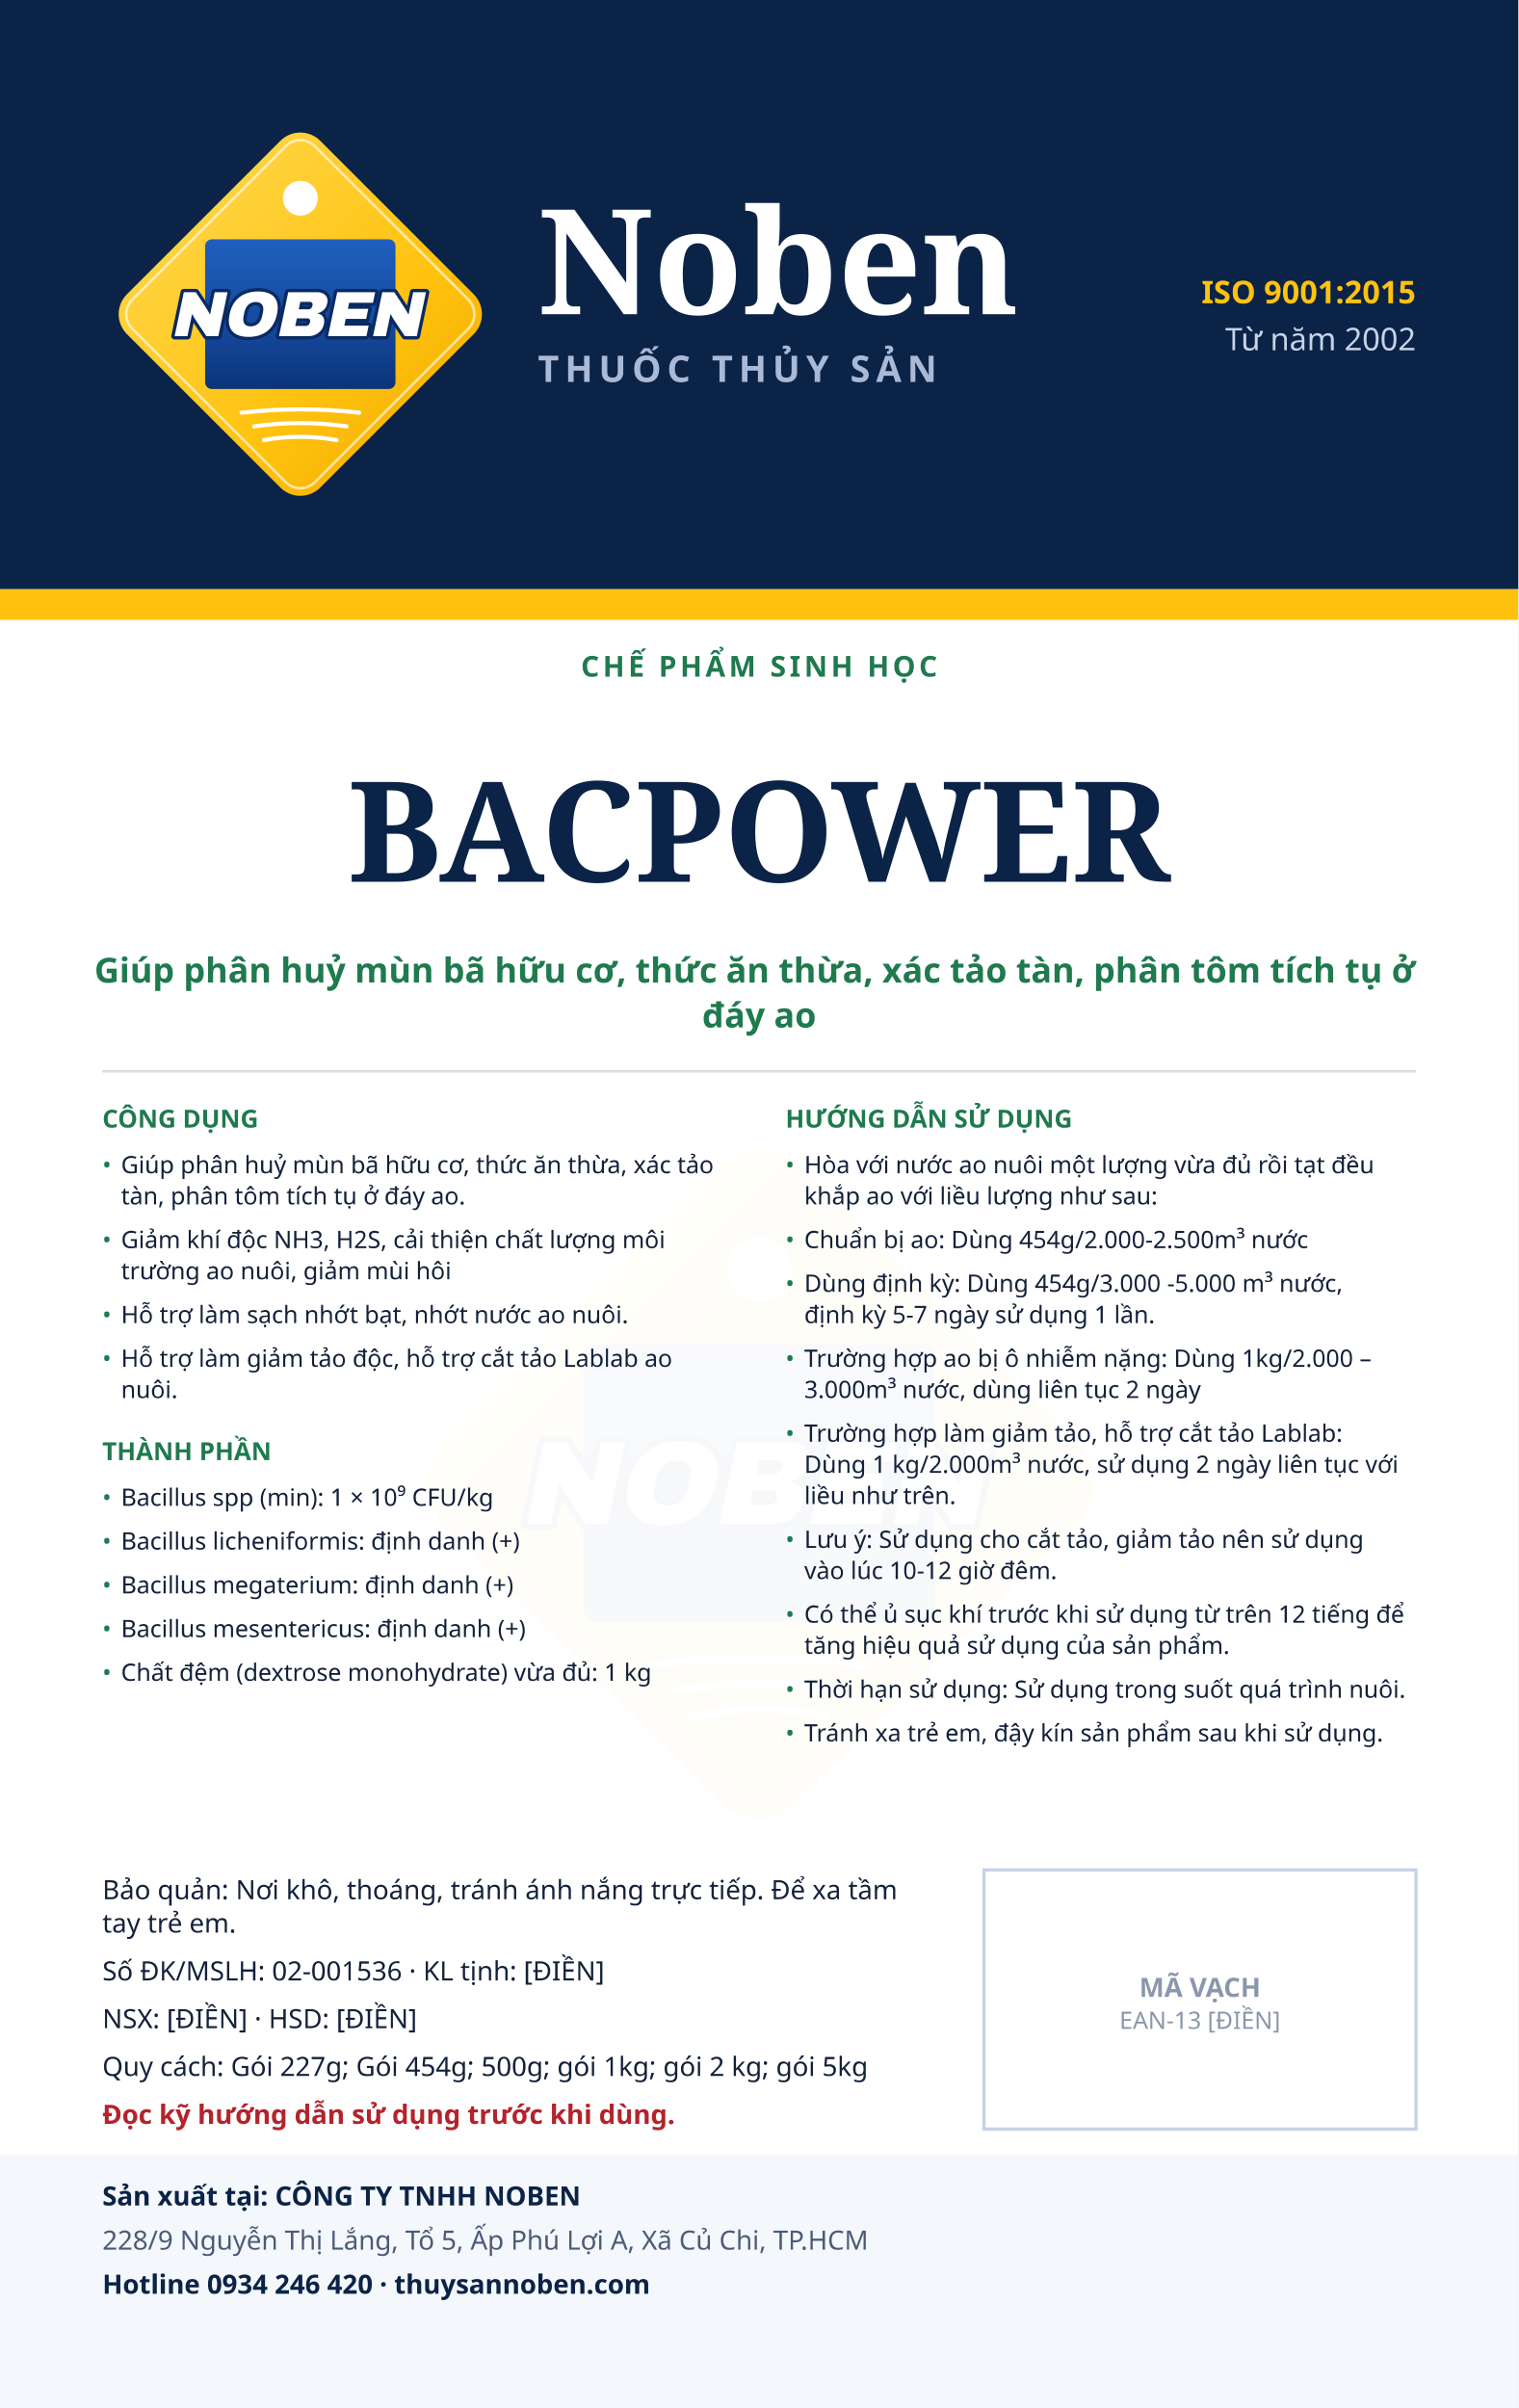
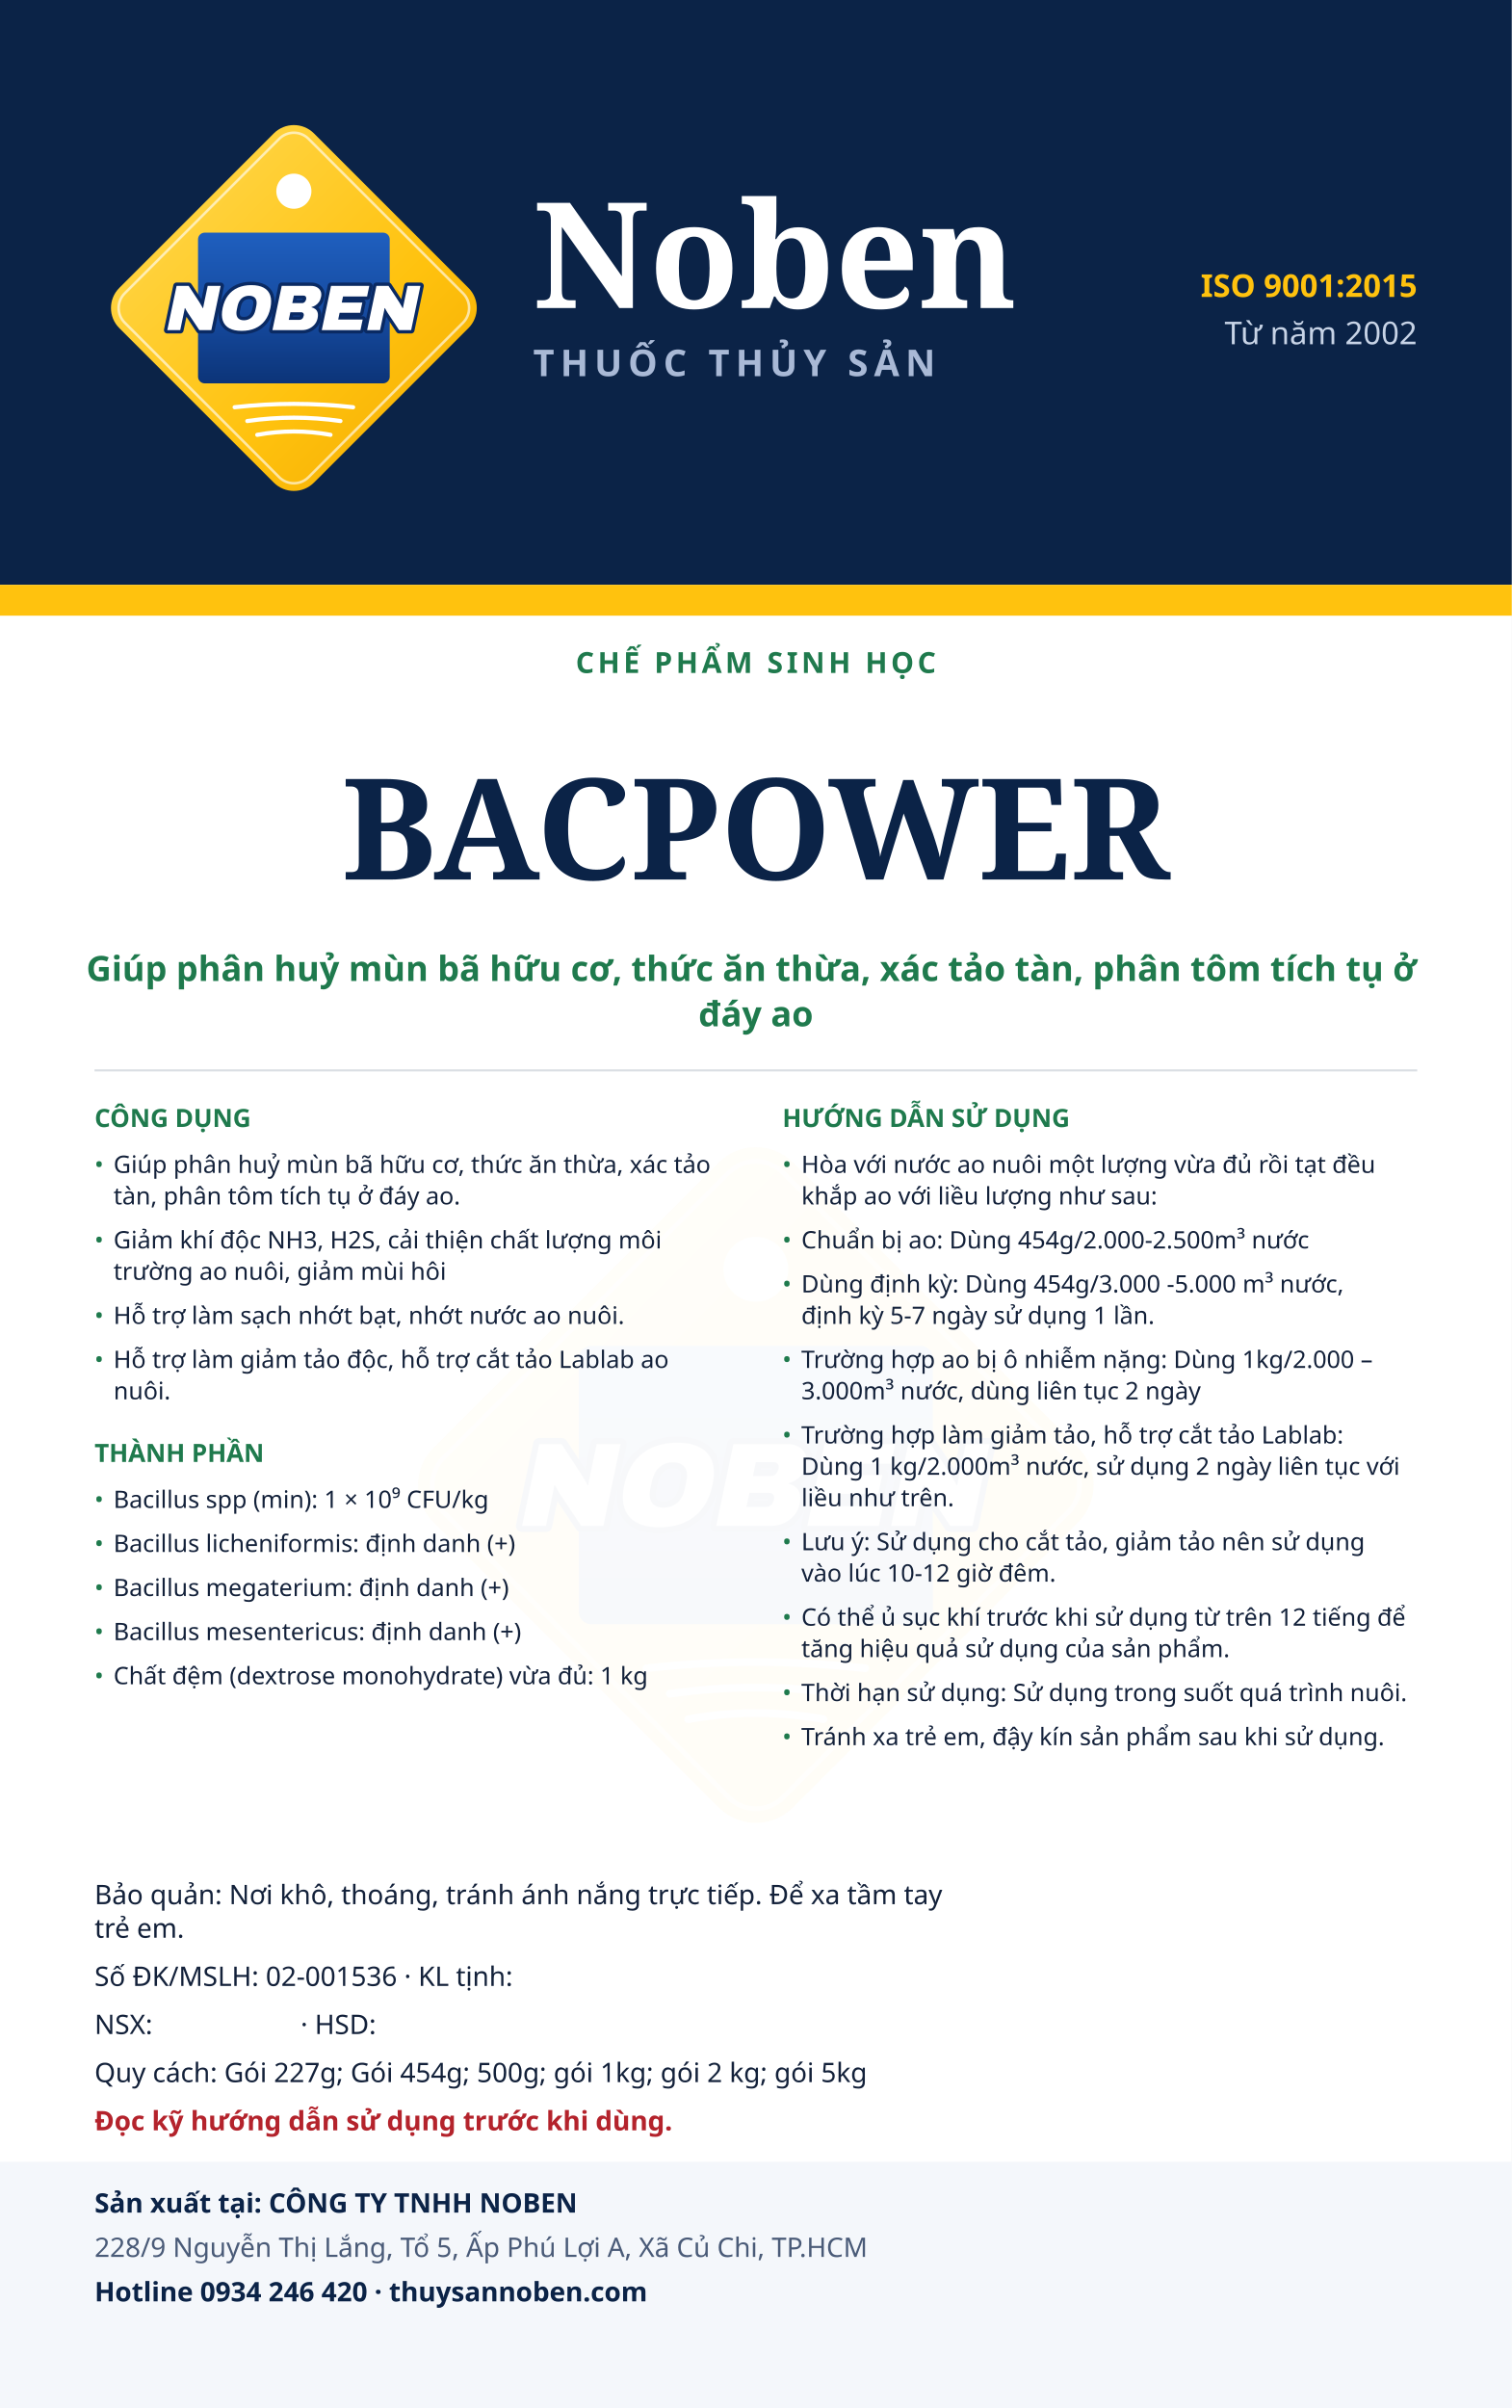
- <svg xmlns="http://www.w3.org/2000/svg" xmlns:xlink="http://www.w3.org/1999/xlink" width="116mm" height="183.98mm" viewBox="-3 -3 116 183.98" data-trim="110 177.98" data-tran-le="3" data-an-toan="4.82">
+ <svg xmlns="http://www.w3.org/2000/svg" xmlns:xlink="http://www.w3.org/1999/xlink" width="146mm" height="232.52mm" viewBox="-3 -3 146 232.52" data-trim="140 226.52" data-tran-le="3" data-an-toan="6.13">
  <defs>
    <clipPath id="nb-trang-giua">
-       <rect x="0" y="44.36" width="110" height="117.29" />
+       <rect x="0" y="56.45" width="140" height="149.28" />
    </clipPath>
  </defs>
  <g id="nen">
-     <rect x="-3" y="-3" width="116" height="183.98" fill="#ffffff" />
-     <rect x="-3" y="161.65" width="116" height="19.33" fill="#f4f7fb" />
+     <rect x="-3" y="-3" width="146" height="232.52" fill="#ffffff" />
+     <rect x="-3" y="205.74" width="146" height="23.78" fill="#f4f7fb" />
    <g opacity="0.035" clip-path="url(#nb-trang-giua)">
-       <use href="#nb-mark-art" xlink:href="#nb-mark-art" transform="translate(27.06 82.38) scale(0.10913)" />
+       <use href="#nb-mark-art" xlink:href="#nb-mark-art" transform="translate(34.44 104.84) scale(0.13889)" />
    </g>
  </g>
-   <g id="dai-thuong-hieu" data-khung="38.09 0 67.09 42.02">
-     <rect x="-3" y="-3" width="116" height="45.02" fill="#0b2347" />
-     <rect x="-3" y="42.02" width="116" height="2.34" fill="#ffc20e" />
-     <text font-family="'Playfair Display ExtraBold', 'Playfair Display', serif" font-weight="800" font-size="11.18" fill="#ffffff" x="38.09" y="21.01">Noben</text>
-     <text font-family="'Be Vietnam Pro SemiBold', 'Be Vietnam Pro', sans-serif" font-weight="600" font-size="2.79" fill="#a9b9d6" letter-spacing="0.45" x="38.09" y="26.18">THUỐC THỦY SẢN</text>
-     <text font-family="'Be Vietnam Pro SemiBold', 'Be Vietnam Pro', sans-serif" font-weight="600" font-size="2.39" fill="#ffc20e" text-anchor="end" x="105.18" y="20.17">ISO 9001:2015</text>
-     <text font-family="'Be Vietnam Pro', sans-serif" font-weight="400" font-size="2.39" fill="#c7d3e6" text-anchor="end" x="105.18" y="23.76">Từ năm 2002</text>
+   <g id="dai-thuong-hieu" data-khung="48.48 0 85.38 53.47">
+     <rect x="-3" y="-3" width="146" height="56.47" fill="#0b2347" />
+     <rect x="-3" y="53.47" width="146" height="2.98" fill="#ffc20e" />
+     <text font-family="'Playfair Display ExtraBold', 'Playfair Display', serif" font-weight="800" font-size="14.22" fill="#ffffff" x="48.48" y="26.74">Noben</text>
+     <text font-family="'Be Vietnam Pro SemiBold', 'Be Vietnam Pro', sans-serif" font-weight="600" font-size="3.56" fill="#a9b9d6" letter-spacing="0.57" x="48.48" y="33.32">THUỐC THỦY SẢN</text>
+     <text font-family="'Be Vietnam Pro SemiBold', 'Be Vietnam Pro', sans-serif" font-weight="600" font-size="3.05" fill="#ffc20e" text-anchor="end" x="133.87" y="25.67">ISO 9001:2015</text>
+     <text font-family="'Be Vietnam Pro', sans-serif" font-weight="400" font-size="3.05" fill="#c7d3e6" text-anchor="end" x="133.87" y="30.24">Từ năm 2002</text>
  </g>
  <g id="logo">
-     <g transform="translate(4.82 5.88) scale(0.05908)">
+     <g transform="translate(6.13 7.49) scale(0.0752)">
      <g id="nb-mark-art">
        <defs>
          <linearGradient id="nb-g" x1="0" y1="0" x2="1" y2="1">
            <stop offset="0" stop-color="#ffdb57" />
            <stop offset=".618" stop-color="#ffc20e" />
            <stop offset="1" stop-color="#f2a900" />
          </linearGradient>
          <linearGradient id="nb-b" x1="0" y1="0" x2="0" y2="1">
            <stop offset="0" stop-color="#1f5fbf" />
            <stop offset=".618" stop-color="#14479a" />
            <stop offset="1" stop-color="#0c3478" />
          </linearGradient>
        </defs>
        <path d="M281.79 31.79 L480.21 230.21 A36.47 36.47 0 0 1 480.21 281.79 L281.79 480.21 A36.47 36.47 0 0 1 230.21 480.21 L31.79 281.79 A36.47 36.47 0 0 1 31.79 230.21 L230.21 31.79 A36.47 36.47 0 0 1 281.79 31.79 Z" fill="url(#nb-g)" />
        <path d="M274.83 38.76 L473.24 237.17 A26.62 26.62 0 0 1 473.24 274.83 L274.83 473.24 A26.62 26.62 0 0 1 237.17 473.24 L38.76 274.83 A26.62 26.62 0 0 1 38.76 237.17 L237.17 38.76 A26.62 26.62 0 0 1 274.83 38.76 Z" fill="none" stroke="#ffffff" stroke-opacity=".618" stroke-width="3.29" />
        <path d="M141.52 159.23 H370.48 A8.61 8.61 0 0 1 379.09 167.84 V344.16 A8.61 8.61 0 0 1 370.48 352.77 H141.52 A8.61 8.61 0 0 1 132.91 344.16 V167.84 A8.61 8.61 0 0 1 141.52 159.23 Z" fill="url(#nb-b)" />
        <circle cx="256" cy="106.02" r="22.54" fill="#ffffff" />
        <g transform="translate(93.46 284.39) scale(0.89704)">
          <g fill="none" stroke="#0a2a63" stroke-width="9.6" stroke-linejoin="round">
            <path transform="translate(-6.81 0)" d="M6.808 0.0 20.1 -63.296H37.396L52.312 -40.572Q52.947 -39.652 53.96 -37.904Q54.973 -36.156 56.022 -34.362Q57.071 -32.568 57.575 -31.464L58.074 -31.648Q58.523 -34.224 59.054 -36.754Q59.586 -39.284 59.856 -40.572L64.628 -63.296H83.12L69.828 0.0H52.624L35.765 -25.3Q34.587 -27.14 33.802 -28.658Q33.017 -30.176 32.295 -31.556L31.796 -31.372Q31.521 -29.624 31.154 -27.876Q30.787 -26.128 30.613 -25.3L25.3 0.0Z " />
            <path transform="translate(-7.2 0)" d="M113.676 1.104Q102.912 1.104 96.049 -2.576Q89.186 -6.256 86.674 -13.57Q84.162 -20.884 86.422 -31.648Q88.702 -42.504 94.276 -49.772Q99.85 -57.04 108.259 -60.72Q116.668 -64.4 127.432 -64.4Q138.288 -64.4 145.151 -60.72Q152.014 -57.04 154.536 -49.772Q157.058 -42.504 154.778 -31.648Q152.518 -20.884 146.934 -13.57Q141.35 -6.256 132.941 -2.576Q124.532 1.104 113.676 1.104ZM116.864 -14.076Q120.176 -14.076 122.928 -15.134Q125.68 -16.192 127.788 -18.124Q129.896 -20.056 131.294 -22.77Q132.692 -25.484 133.368 -28.704L134.604 -34.592Q135.281 -37.812 135.022 -40.526Q134.764 -43.24 133.468 -45.172Q132.172 -47.104 129.864 -48.162Q127.556 -49.22 124.244 -49.22Q120.932 -49.22 118.18 -48.162Q115.428 -47.104 113.366 -45.172Q111.304 -43.24 109.906 -40.526Q108.509 -37.812 107.832 -34.592L106.596 -28.704Q105.92 -25.484 106.178 -22.77Q106.436 -20.056 107.686 -18.124Q108.936 -16.192 111.244 -15.134Q113.552 -14.076 116.864 -14.076Z " />
            <path transform="translate(-7.59 0)" d="M158.08 0.0 171.372 -63.296H213.508Q218.292 -63.296 221.833 -61.318Q225.373 -59.34 227.031 -55.844Q228.689 -52.348 227.723 -47.748Q226.757 -43.148 224.667 -40.204Q222.577 -37.26 219.827 -35.558Q217.078 -33.856 214.052 -33.028L213.975 -32.66Q217.132 -31.924 219.469 -30.13Q221.807 -28.336 222.786 -25.116Q223.766 -21.896 222.704 -16.836Q221.641 -11.776 218.365 -8.004Q215.089 -4.232 210.504 -2.116Q205.92 0.0 200.768 0.0ZM181.503 -14.72H196.959Q199.075 -14.72 200.672 -16.192Q202.269 -17.664 202.888 -20.608Q203.177 -21.988 202.821 -23.138Q202.464 -24.288 201.542 -24.932Q200.619 -25.576 199.239 -25.576H183.783ZM186.526 -38.64H200.51Q201.982 -38.64 203.139 -39.33Q204.296 -40.02 205.165 -41.308Q206.033 -42.596 206.439 -44.528Q206.864 -46.552 205.783 -47.978Q204.703 -49.404 202.771 -49.404H188.787Z " />
            <path transform="translate(-7.8 0)" d="M228.932 0.0 242.224 -63.296H296.964L293.776 -48.116H259.368L257.533 -39.376H286.973L283.92 -24.84H254.48L252.452 -15.18H287.504L284.316 0.0Z " />
            <path transform="translate(-8 0)" d="M294.08 0.0 307.372 -63.296H324.668L339.584 -40.572Q340.219 -39.652 341.232 -37.904Q342.245 -36.156 343.294 -34.362Q344.343 -32.568 344.847 -31.464L345.346 -31.648Q345.795 -34.224 346.326 -36.754Q346.858 -39.284 347.128 -40.572L351.9 -63.296H370.392L357.1 0.0H339.896L323.037 -25.3Q321.859 -27.14 321.074 -28.658Q320.289 -30.176 319.567 -31.556L319.068 -31.372Q318.793 -29.624 318.426 -27.876Q318.059 -26.128 317.885 -25.3L312.572 0.0Z" />
          </g>
          <g fill="#ffffff">
            <path transform="translate(-6.81 0)" d="M6.808 0.0 20.1 -63.296H37.396L52.312 -40.572Q52.947 -39.652 53.96 -37.904Q54.973 -36.156 56.022 -34.362Q57.071 -32.568 57.575 -31.464L58.074 -31.648Q58.523 -34.224 59.054 -36.754Q59.586 -39.284 59.856 -40.572L64.628 -63.296H83.12L69.828 0.0H52.624L35.765 -25.3Q34.587 -27.14 33.802 -28.658Q33.017 -30.176 32.295 -31.556L31.796 -31.372Q31.521 -29.624 31.154 -27.876Q30.787 -26.128 30.613 -25.3L25.3 0.0Z " />
            <path transform="translate(-7.2 0)" d="M113.676 1.104Q102.912 1.104 96.049 -2.576Q89.186 -6.256 86.674 -13.57Q84.162 -20.884 86.422 -31.648Q88.702 -42.504 94.276 -49.772Q99.85 -57.04 108.259 -60.72Q116.668 -64.4 127.432 -64.4Q138.288 -64.4 145.151 -60.72Q152.014 -57.04 154.536 -49.772Q157.058 -42.504 154.778 -31.648Q152.518 -20.884 146.934 -13.57Q141.35 -6.256 132.941 -2.576Q124.532 1.104 113.676 1.104ZM116.864 -14.076Q120.176 -14.076 122.928 -15.134Q125.68 -16.192 127.788 -18.124Q129.896 -20.056 131.294 -22.77Q132.692 -25.484 133.368 -28.704L134.604 -34.592Q135.281 -37.812 135.022 -40.526Q134.764 -43.24 133.468 -45.172Q132.172 -47.104 129.864 -48.162Q127.556 -49.22 124.244 -49.22Q120.932 -49.22 118.18 -48.162Q115.428 -47.104 113.366 -45.172Q111.304 -43.24 109.906 -40.526Q108.509 -37.812 107.832 -34.592L106.596 -28.704Q105.92 -25.484 106.178 -22.77Q106.436 -20.056 107.686 -18.124Q108.936 -16.192 111.244 -15.134Q113.552 -14.076 116.864 -14.076Z " />
            <path transform="translate(-7.59 0)" d="M158.08 0.0 171.372 -63.296H213.508Q218.292 -63.296 221.833 -61.318Q225.373 -59.34 227.031 -55.844Q228.689 -52.348 227.723 -47.748Q226.757 -43.148 224.667 -40.204Q222.577 -37.26 219.827 -35.558Q217.078 -33.856 214.052 -33.028L213.975 -32.66Q217.132 -31.924 219.469 -30.13Q221.807 -28.336 222.786 -25.116Q223.766 -21.896 222.704 -16.836Q221.641 -11.776 218.365 -8.004Q215.089 -4.232 210.504 -2.116Q205.92 0.0 200.768 0.0ZM181.503 -14.72H196.959Q199.075 -14.72 200.672 -16.192Q202.269 -17.664 202.888 -20.608Q203.177 -21.988 202.821 -23.138Q202.464 -24.288 201.542 -24.932Q200.619 -25.576 199.239 -25.576H183.783ZM186.526 -38.64H200.51Q201.982 -38.64 203.139 -39.33Q204.296 -40.02 205.165 -41.308Q206.033 -42.596 206.439 -44.528Q206.864 -46.552 205.783 -47.978Q204.703 -49.404 202.771 -49.404H188.787Z " />
            <path transform="translate(-7.8 0)" d="M228.932 0.0 242.224 -63.296H296.964L293.776 -48.116H259.368L257.533 -39.376H286.973L283.92 -24.84H254.48L252.452 -15.18H287.504L284.316 0.0Z " />
            <path transform="translate(-8 0)" d="M294.08 0.0 307.372 -63.296H324.668L339.584 -40.572Q340.219 -39.652 341.232 -37.904Q342.245 -36.156 343.294 -34.362Q344.343 -32.568 344.847 -31.464L345.346 -31.648Q345.795 -34.224 346.326 -36.754Q346.858 -39.284 347.128 -40.572L351.9 -63.296H370.392L357.1 0.0H339.896L323.037 -25.3Q321.859 -27.14 321.074 -28.658Q320.289 -30.176 319.567 -31.556L319.068 -31.372Q318.793 -29.624 318.426 -27.876Q318.059 -26.128 317.885 -25.3L312.572 0.0Z" />
          </g>
        </g>
        <path d="M179.92 383.41 Q256 374.8 332.08 383.41 M196.19 401.13 Q256 392.52 315.81 401.13 M208.98 418.85 Q256 410.24 303.02 418.85" fill="none" stroke="#ffffff" stroke-width="5.32" stroke-linecap="round" />
      </g>
    </g>
  </g>
-   <g id="ten-san-pham" data-khung="4.82 44.36 100.36 36.55">
-     <text font-family="'Be Vietnam Pro SemiBold', 'Be Vietnam Pro', sans-serif" font-weight="600" font-size="2.2" fill="#1f7a4d" text-anchor="middle" letter-spacing="0.26">
-       <tspan x="55" y="48.7">CHẾ PHẨM SINH HỌC</tspan>
-     </text>
-     <text font-family="'Playfair Display ExtraBold', 'Playfair Display', serif" font-weight="800" font-size="10.68" fill="#0b2347" text-anchor="middle">
-       <tspan x="55" y="64.37">BACPOWER</tspan>
-     </text>
-     <text font-family="'Be Vietnam Pro SemiBold', 'Be Vietnam Pro', sans-serif" font-weight="600" font-size="2.64" fill="#1f7a4d" text-anchor="middle">
-       <tspan x="55" y="72.07">Giúp phân huỷ mùn bã hữu cơ, thức ăn thừa, xác tảo tàn, phân tôm tích tụ ở</tspan>
-       <tspan x="55" y="75.5">đáy ao</tspan>
-     </text>
-   </g>
-   <g id="cong-dung" data-khung="4.82 80.91 48.17 23.4">
-     <line x1="4.82" y1="78.85" x2="105.18" y2="78.85" stroke="#0b2347" stroke-opacity="0.15" stroke-width="0.2" />
-     <text font-family="'Be Vietnam Pro SemiBold', 'Be Vietnam Pro', sans-serif" font-weight="600" font-size="1.91" fill="#1f7a4d">
-       <tspan x="4.82" y="83.15">CÔNG DỤNG</tspan>
-     </text>
-     <text font-family="'Be Vietnam Pro', sans-serif" font-weight="400" font-size="1.83" fill="#1f7a4d" x="4.82" y="86.64">•</text>
-     <text font-family="'Be Vietnam Pro', sans-serif" font-weight="400" font-size="1.83" fill="#13213a">
-       <tspan x="6.25" y="86.64">Giúp phân huỷ mùn bã hữu cơ, thức ăn thừa, xác tảo</tspan>
-       <tspan x="6.25" y="89.02">tàn, phân tôm tích tụ ở đáy ao.</tspan>
-     </text>
-     <text font-family="'Be Vietnam Pro', sans-serif" font-weight="400" font-size="1.83" fill="#1f7a4d" x="4.82" y="92.36">•</text>
-     <text font-family="'Be Vietnam Pro', sans-serif" font-weight="400" font-size="1.83" fill="#13213a">
-       <tspan x="6.25" y="92.36">Giảm khí độc NH3, H2S, cải thiện chất lượng môi</tspan>
-       <tspan x="6.25" y="94.74">trường ao nuôi, giảm mùi hôi</tspan>
-     </text>
-     <text font-family="'Be Vietnam Pro', sans-serif" font-weight="400" font-size="1.83" fill="#1f7a4d" x="4.82" y="98.09">•</text>
-     <text font-family="'Be Vietnam Pro', sans-serif" font-weight="400" font-size="1.83" fill="#13213a">
-       <tspan x="6.25" y="98.09">Hỗ trợ làm sạch nhớt bạt, nhớt nước ao nuôi.</tspan>
-     </text>
-     <text font-family="'Be Vietnam Pro', sans-serif" font-weight="400" font-size="1.83" fill="#1f7a4d" x="4.82" y="101.43">•</text>
-     <text font-family="'Be Vietnam Pro', sans-serif" font-weight="400" font-size="1.83" fill="#13213a">
-       <tspan x="6.25" y="101.43">Hỗ trợ làm giảm tảo độc, hỗ trợ cắt tảo Lablab ao</tspan>
-       <tspan x="6.25" y="103.81">nuôi.</tspan>
-     </text>
-   </g>
-   <g id="huong-dan" data-khung="57.01 80.91 48.17 49.64">
-     <text font-family="'Be Vietnam Pro SemiBold', 'Be Vietnam Pro', sans-serif" font-weight="600" font-size="1.91" fill="#1f7a4d">
-       <tspan x="57.01" y="83.15">HƯỚNG DẪN SỬ DỤNG</tspan>
-     </text>
-     <text font-family="'Be Vietnam Pro', sans-serif" font-weight="400" font-size="1.83" fill="#1f7a4d" x="57.01" y="86.64">•</text>
-     <text font-family="'Be Vietnam Pro', sans-serif" font-weight="400" font-size="1.83" fill="#13213a">
-       <tspan x="58.45" y="86.64">Hòa với nước ao nuôi một lượng vừa đủ rồi tạt đều</tspan>
-       <tspan x="58.45" y="89.02">khắp ao với liều lượng như sau:</tspan>
-     </text>
-     <text font-family="'Be Vietnam Pro', sans-serif" font-weight="400" font-size="1.83" fill="#1f7a4d" x="57.01" y="92.36">•</text>
-     <text font-family="'Be Vietnam Pro', sans-serif" font-weight="400" font-size="1.83" fill="#13213a">
-       <tspan x="58.45" y="92.36">Chuẩn bị ao: Dùng 454g/2.000-2.500m³ nước</tspan>
-     </text>
-     <text font-family="'Be Vietnam Pro', sans-serif" font-weight="400" font-size="1.83" fill="#1f7a4d" x="57.01" y="95.7">•</text>
-     <text font-family="'Be Vietnam Pro', sans-serif" font-weight="400" font-size="1.83" fill="#13213a">
-       <tspan x="58.45" y="95.7">Dùng định kỳ: Dùng 454g/3.000 -5.000 m³ nước,</tspan>
-       <tspan x="58.45" y="98.09">định kỳ 5-7 ngày sử dụng 1 lần.</tspan>
-     </text>
-     <text font-family="'Be Vietnam Pro', sans-serif" font-weight="400" font-size="1.83" fill="#1f7a4d" x="57.01" y="101.43">•</text>
-     <text font-family="'Be Vietnam Pro', sans-serif" font-weight="400" font-size="1.83" fill="#13213a">
-       <tspan x="58.45" y="101.43">Trường hợp ao bị ô nhiễm nặng: Dùng 1kg/2.000 –</tspan>
-       <tspan x="58.45" y="103.81">3.000m³ nước, dùng liên tục 2 ngày</tspan>
-     </text>
-     <text font-family="'Be Vietnam Pro', sans-serif" font-weight="400" font-size="1.83" fill="#1f7a4d" x="57.01" y="107.15">•</text>
-     <text font-family="'Be Vietnam Pro', sans-serif" font-weight="400" font-size="1.83" fill="#13213a">
-       <tspan x="58.45" y="107.15">Trường hợp làm giảm tảo, hỗ trợ cắt tảo Lablab:</tspan>
-       <tspan x="58.45" y="109.53">Dùng 1 kg/2.000m³ nước, sử dụng 2 ngày liên tục với</tspan>
-       <tspan x="58.45" y="111.91">liều như trên.</tspan>
-     </text>
-     <text font-family="'Be Vietnam Pro', sans-serif" font-weight="400" font-size="1.83" fill="#1f7a4d" x="57.01" y="115.26">•</text>
-     <text font-family="'Be Vietnam Pro', sans-serif" font-weight="400" font-size="1.83" fill="#13213a">
-       <tspan x="58.45" y="115.26">Lưu ý: Sử dụng cho cắt tảo, giảm tảo nên sử dụng</tspan>
-       <tspan x="58.45" y="117.64">vào lúc 10-12 giờ đêm.</tspan>
-     </text>
-     <text font-family="'Be Vietnam Pro', sans-serif" font-weight="400" font-size="1.83" fill="#1f7a4d" x="57.01" y="120.98">•</text>
-     <text font-family="'Be Vietnam Pro', sans-serif" font-weight="400" font-size="1.83" fill="#13213a">
-       <tspan x="58.45" y="120.98">Có thể ủ sục khí trước khi sử dụng từ trên 12 tiếng để</tspan>
-       <tspan x="58.45" y="123.36">tăng hiệu quả sử dụng của sản phẩm.</tspan>
-     </text>
-     <text font-family="'Be Vietnam Pro', sans-serif" font-weight="400" font-size="1.83" fill="#1f7a4d" x="57.01" y="126.71">•</text>
-     <text font-family="'Be Vietnam Pro', sans-serif" font-weight="400" font-size="1.83" fill="#13213a">
-       <tspan x="58.45" y="126.71">Thời hạn sử dụng: Sử dụng trong suốt quá trình nuôi.</tspan>
-     </text>
-     <text font-family="'Be Vietnam Pro', sans-serif" font-weight="400" font-size="1.83" fill="#1f7a4d" x="57.01" y="130.05">•</text>
-     <text font-family="'Be Vietnam Pro', sans-serif" font-weight="400" font-size="1.83" fill="#13213a">
-       <tspan x="58.45" y="130.05">Tránh xa trẻ em, đậy kín sản phẩm sau khi sử dụng.</tspan>
-     </text>
-   </g>
-   <g id="thanh-phan" data-khung="4.82 106.32 48.17 19.6">
-     <text font-family="'Be Vietnam Pro SemiBold', 'Be Vietnam Pro', sans-serif" font-weight="600" font-size="1.91" fill="#1f7a4d">
-       <tspan x="4.82" y="108.56">THÀNH PHẦN</tspan>
-     </text>
-     <text font-family="'Be Vietnam Pro', sans-serif" font-weight="400" font-size="1.83" fill="#1f7a4d" x="4.82" y="112.05">•</text>
-     <text font-family="'Be Vietnam Pro', sans-serif" font-weight="400" font-size="1.83" fill="#13213a">
-       <tspan x="6.25" y="112.05">Bacillus spp (min): 1 × 10⁹ CFU/kg</tspan>
-     </text>
-     <text font-family="'Be Vietnam Pro', sans-serif" font-weight="400" font-size="1.83" fill="#1f7a4d" x="4.82" y="115.39">•</text>
-     <text font-family="'Be Vietnam Pro', sans-serif" font-weight="400" font-size="1.83" fill="#13213a">
-       <tspan x="6.25" y="115.39">Bacillus licheniformis: định danh (+)</tspan>
-     </text>
-     <text font-family="'Be Vietnam Pro', sans-serif" font-weight="400" font-size="1.83" fill="#1f7a4d" x="4.82" y="118.74">•</text>
-     <text font-family="'Be Vietnam Pro', sans-serif" font-weight="400" font-size="1.83" fill="#13213a">
-       <tspan x="6.25" y="118.74">Bacillus megaterium: định danh (+)</tspan>
-     </text>
-     <text font-family="'Be Vietnam Pro', sans-serif" font-weight="400" font-size="1.83" fill="#1f7a4d" x="4.82" y="122.08">•</text>
-     <text font-family="'Be Vietnam Pro', sans-serif" font-weight="400" font-size="1.83" fill="#13213a">
-       <tspan x="6.25" y="122.08">Bacillus mesentericus: định danh (+)</tspan>
-     </text>
-     <text font-family="'Be Vietnam Pro', sans-serif" font-weight="400" font-size="1.83" fill="#1f7a4d" x="4.82" y="125.42">•</text>
-     <text font-family="'Be Vietnam Pro', sans-serif" font-weight="400" font-size="1.83" fill="#13213a">
-       <tspan x="6.25" y="125.42">Chất đệm (dextrose monohydrate) vừa đủ: 1 kg</tspan>
-     </text>
-   </g>
-   <g id="phap-ly" data-khung="4.82 139.72 100.36 33.44">
-     <text font-family="'Be Vietnam Pro', sans-serif" font-weight="400" font-size="2.03" fill="#13213a">
-       <tspan x="4.82" y="142.11">Bảo quản: Nơi khô, thoáng, tránh ánh nắng trực tiếp. Để xa tầm</tspan>
-       <tspan x="4.82" y="144.66">tay trẻ em.</tspan>
-     </text>
-     <text font-family="'Be Vietnam Pro', sans-serif" font-weight="400" font-size="2.03" fill="#13213a">
-       <tspan x="4.82" y="148.31">Số ĐK/MSLH: 02-001536 · KL tịnh: [ĐIỀN]</tspan>
-     </text>
-     <text font-family="'Be Vietnam Pro', sans-serif" font-weight="400" font-size="2.03" fill="#13213a">
-       <tspan x="4.82" y="151.96">NSX: [ĐIỀN] · HSD: [ĐIỀN]</tspan>
-     </text>
-     <text font-family="'Be Vietnam Pro', sans-serif" font-weight="400" font-size="2.03" fill="#13213a">
-       <tspan x="4.82" y="155.61">Quy cách: Gói 227g; Gói 454g; 500g; gói 1kg; gói 2 kg; gói 5kg</tspan>
-     </text>
-     <text font-family="'Be Vietnam Pro SemiBold', 'Be Vietnam Pro', sans-serif" font-weight="600" font-size="2.03" fill="#b4232c">
-       <tspan x="4.82" y="159.27">Đọc kỹ hướng dẫn sử dụng trước khi dùng.</tspan>
-     </text>
-     <text font-family="'Be Vietnam Pro SemiBold', 'Be Vietnam Pro', sans-serif" font-weight="600" font-size="2.03" fill="#0b2347">
-       <tspan x="4.82" y="165.51">Sản xuất tại: CÔNG TY TNHH NOBEN</tspan>
-     </text>
-     <text font-family="'Be Vietnam Pro', sans-serif" font-weight="400" font-size="2.03" fill="#4a5b78">
-       <tspan x="4.82" y="168.88">228/9 Nguyễn Thị Lắng, Tổ 5, Ấp Phú Lợi A, Xã Củ Chi, TP.HCM</tspan>
-     </text>
-     <text font-family="'Be Vietnam Pro SemiBold', 'Be Vietnam Pro', sans-serif" font-weight="600" font-size="2.03" fill="#0b2347">
-       <tspan x="4.82" y="172.25">Hotline 0934 246 420 · thuysannoben.com</tspan>
-     </text>
-   </g>
-   <g id="ma-vach" data-khung="72.18 139.87 33 19.8">
-     <rect x="72.18" y="139.87" width="33" height="19.8" fill="#ffffff" stroke="#c7d3e6" stroke-width="0.25" />
-     <text font-family="'Be Vietnam Pro SemiBold', 'Be Vietnam Pro', sans-serif" font-weight="600" font-size="2.03" fill="#8a97ab" text-anchor="middle" x="88.68" y="149.57">MÃ VẠCH</text>
-     <text font-family="'Be Vietnam Pro', sans-serif" font-weight="400" font-size="1.83" fill="#8a97ab" text-anchor="middle" x="88.68" y="152.01">EAN-13 [ĐIỀN]</text>
-   </g>
+   <g id="ten-san-pham" data-khung="6.13 56.45 127.74 46.52">
+     <text font-family="'Be Vietnam Pro SemiBold', 'Be Vietnam Pro', sans-serif" font-weight="600" font-size="2.8" fill="#1f7a4d" text-anchor="middle" letter-spacing="0.34">
+       <tspan x="70" y="61.98">CHẾ PHẨM SINH HỌC</tspan>
+     </text>
+     <text font-family="'Playfair Display ExtraBold', 'Playfair Display', serif" font-weight="800" font-size="13.59" fill="#0b2347" text-anchor="middle">
+       <tspan x="70" y="81.93">BACPOWER</tspan>
+     </text>
+     <text font-family="'Be Vietnam Pro SemiBold', 'Be Vietnam Pro', sans-serif" font-weight="600" font-size="3.36" fill="#1f7a4d" text-anchor="middle">
+       <tspan x="70" y="91.73">Giúp phân huỷ mùn bã hữu cơ, thức ăn thừa, xác tảo tàn, phân tôm tích tụ ở</tspan>
+       <tspan x="70" y="96.1">đáy ao</tspan>
+     </text>
+   </g>
+   <g id="cong-dung" data-khung="6.13 102.97 61.3 29.78">
+     <line x1="6.13" y1="100.36" x2="133.87" y2="100.36" stroke="#0b2347" stroke-opacity="0.15" stroke-width="0.2" />
+     <text font-family="'Be Vietnam Pro SemiBold', 'Be Vietnam Pro', sans-serif" font-weight="600" font-size="2.42" fill="#1f7a4d">
+       <tspan x="6.13" y="105.82">CÔNG DỤNG</tspan>
+     </text>
+     <text font-family="'Be Vietnam Pro', sans-serif" font-weight="400" font-size="2.33" fill="#1f7a4d" x="6.13" y="110.26">•</text>
+     <text font-family="'Be Vietnam Pro', sans-serif" font-weight="400" font-size="2.33" fill="#13213a">
+       <tspan x="7.96" y="110.26">Giúp phân huỷ mùn bã hữu cơ, thức ăn thừa, xác tảo</tspan>
+       <tspan x="7.96" y="113.3">tàn, phân tôm tích tụ ở đáy ao.</tspan>
+     </text>
+     <text font-family="'Be Vietnam Pro', sans-serif" font-weight="400" font-size="2.33" fill="#1f7a4d" x="6.13" y="117.55">•</text>
+     <text font-family="'Be Vietnam Pro', sans-serif" font-weight="400" font-size="2.33" fill="#13213a">
+       <tspan x="7.96" y="117.55">Giảm khí độc NH3, H2S, cải thiện chất lượng môi</tspan>
+       <tspan x="7.96" y="120.58">trường ao nuôi, giảm mùi hôi</tspan>
+     </text>
+     <text font-family="'Be Vietnam Pro', sans-serif" font-weight="400" font-size="2.33" fill="#1f7a4d" x="6.13" y="124.84">•</text>
+     <text font-family="'Be Vietnam Pro', sans-serif" font-weight="400" font-size="2.33" fill="#13213a">
+       <tspan x="7.96" y="124.84">Hỗ trợ làm sạch nhớt bạt, nhớt nước ao nuôi.</tspan>
+     </text>
+     <text font-family="'Be Vietnam Pro', sans-serif" font-weight="400" font-size="2.33" fill="#1f7a4d" x="6.13" y="129.09">•</text>
+     <text font-family="'Be Vietnam Pro', sans-serif" font-weight="400" font-size="2.33" fill="#13213a">
+       <tspan x="7.96" y="129.09">Hỗ trợ làm giảm tảo độc, hỗ trợ cắt tảo Lablab ao</tspan>
+       <tspan x="7.96" y="132.12">nuôi.</tspan>
+     </text>
+   </g>
+   <g id="huong-dan" data-khung="72.56 102.97 61.3 63.18">
+     <text font-family="'Be Vietnam Pro SemiBold', 'Be Vietnam Pro', sans-serif" font-weight="600" font-size="2.42" fill="#1f7a4d">
+       <tspan x="72.56" y="105.82">HƯỚNG DẪN SỬ DỤNG</tspan>
+     </text>
+     <text font-family="'Be Vietnam Pro', sans-serif" font-weight="400" font-size="2.33" fill="#1f7a4d" x="72.56" y="110.26">•</text>
+     <text font-family="'Be Vietnam Pro', sans-serif" font-weight="400" font-size="2.33" fill="#13213a">
+       <tspan x="74.39" y="110.26">Hòa với nước ao nuôi một lượng vừa đủ rồi tạt đều</tspan>
+       <tspan x="74.39" y="113.3">khắp ao với liều lượng như sau:</tspan>
+     </text>
+     <text font-family="'Be Vietnam Pro', sans-serif" font-weight="400" font-size="2.33" fill="#1f7a4d" x="72.56" y="117.55">•</text>
+     <text font-family="'Be Vietnam Pro', sans-serif" font-weight="400" font-size="2.33" fill="#13213a">
+       <tspan x="74.39" y="117.55">Chuẩn bị ao: Dùng 454g/2.000-2.500m³ nước</tspan>
+     </text>
+     <text font-family="'Be Vietnam Pro', sans-serif" font-weight="400" font-size="2.33" fill="#1f7a4d" x="72.56" y="121.8">•</text>
+     <text font-family="'Be Vietnam Pro', sans-serif" font-weight="400" font-size="2.33" fill="#13213a">
+       <tspan x="74.39" y="121.8">Dùng định kỳ: Dùng 454g/3.000 -5.000 m³ nước,</tspan>
+       <tspan x="74.39" y="124.84">định kỳ 5-7 ngày sử dụng 1 lần.</tspan>
+     </text>
+     <text font-family="'Be Vietnam Pro', sans-serif" font-weight="400" font-size="2.33" fill="#1f7a4d" x="72.56" y="129.09">•</text>
+     <text font-family="'Be Vietnam Pro', sans-serif" font-weight="400" font-size="2.33" fill="#13213a">
+       <tspan x="74.39" y="129.09">Trường hợp ao bị ô nhiễm nặng: Dùng 1kg/2.000 –</tspan>
+       <tspan x="74.39" y="132.12">3.000m³ nước, dùng liên tục 2 ngày</tspan>
+     </text>
+     <text font-family="'Be Vietnam Pro', sans-serif" font-weight="400" font-size="2.33" fill="#1f7a4d" x="72.56" y="136.38">•</text>
+     <text font-family="'Be Vietnam Pro', sans-serif" font-weight="400" font-size="2.33" fill="#13213a">
+       <tspan x="74.39" y="136.38">Trường hợp làm giảm tảo, hỗ trợ cắt tảo Lablab:</tspan>
+       <tspan x="74.39" y="139.41">Dùng 1 kg/2.000m³ nước, sử dụng 2 ngày liên tục với</tspan>
+       <tspan x="74.39" y="142.44">liều như trên.</tspan>
+     </text>
+     <text font-family="'Be Vietnam Pro', sans-serif" font-weight="400" font-size="2.33" fill="#1f7a4d" x="72.56" y="146.69">•</text>
+     <text font-family="'Be Vietnam Pro', sans-serif" font-weight="400" font-size="2.33" fill="#13213a">
+       <tspan x="74.39" y="146.69">Lưu ý: Sử dụng cho cắt tảo, giảm tảo nên sử dụng</tspan>
+       <tspan x="74.39" y="149.72">vào lúc 10-12 giờ đêm.</tspan>
+     </text>
+     <text font-family="'Be Vietnam Pro', sans-serif" font-weight="400" font-size="2.33" fill="#1f7a4d" x="72.56" y="153.98">•</text>
+     <text font-family="'Be Vietnam Pro', sans-serif" font-weight="400" font-size="2.33" fill="#13213a">
+       <tspan x="74.39" y="153.98">Có thể ủ sục khí trước khi sử dụng từ trên 12 tiếng để</tspan>
+       <tspan x="74.39" y="157.01">tăng hiệu quả sử dụng của sản phẩm.</tspan>
+     </text>
+     <text font-family="'Be Vietnam Pro', sans-serif" font-weight="400" font-size="2.33" fill="#1f7a4d" x="72.56" y="161.26">•</text>
+     <text font-family="'Be Vietnam Pro', sans-serif" font-weight="400" font-size="2.33" fill="#13213a">
+       <tspan x="74.39" y="161.26">Thời hạn sử dụng: Sử dụng trong suốt quá trình nuôi.</tspan>
+     </text>
+     <text font-family="'Be Vietnam Pro', sans-serif" font-weight="400" font-size="2.33" fill="#1f7a4d" x="72.56" y="165.52">•</text>
+     <text font-family="'Be Vietnam Pro', sans-serif" font-weight="400" font-size="2.33" fill="#13213a">
+       <tspan x="74.39" y="165.52">Tránh xa trẻ em, đậy kín sản phẩm sau khi sử dụng.</tspan>
+     </text>
+   </g>
+   <g id="thanh-phan" data-khung="6.13 135.31 61.3 24.94">
+     <text font-family="'Be Vietnam Pro SemiBold', 'Be Vietnam Pro', sans-serif" font-weight="600" font-size="2.42" fill="#1f7a4d">
+       <tspan x="6.13" y="138.17">THÀNH PHẦN</tspan>
+     </text>
+     <text font-family="'Be Vietnam Pro', sans-serif" font-weight="400" font-size="2.33" fill="#1f7a4d" x="6.13" y="142.61">•</text>
+     <text font-family="'Be Vietnam Pro', sans-serif" font-weight="400" font-size="2.33" fill="#13213a">
+       <tspan x="7.96" y="142.61">Bacillus spp (min): 1 × 10⁹ CFU/kg</tspan>
+     </text>
+     <text font-family="'Be Vietnam Pro', sans-serif" font-weight="400" font-size="2.33" fill="#1f7a4d" x="6.13" y="146.86">•</text>
+     <text font-family="'Be Vietnam Pro', sans-serif" font-weight="400" font-size="2.33" fill="#13213a">
+       <tspan x="7.96" y="146.86">Bacillus licheniformis: định danh (+)</tspan>
+     </text>
+     <text font-family="'Be Vietnam Pro', sans-serif" font-weight="400" font-size="2.33" fill="#1f7a4d" x="6.13" y="151.12">•</text>
+     <text font-family="'Be Vietnam Pro', sans-serif" font-weight="400" font-size="2.33" fill="#13213a">
+       <tspan x="7.96" y="151.12">Bacillus megaterium: định danh (+)</tspan>
+     </text>
+     <text font-family="'Be Vietnam Pro', sans-serif" font-weight="400" font-size="2.33" fill="#1f7a4d" x="6.13" y="155.37">•</text>
+     <text font-family="'Be Vietnam Pro', sans-serif" font-weight="400" font-size="2.33" fill="#13213a">
+       <tspan x="7.96" y="155.37">Bacillus mesentericus: định danh (+)</tspan>
+     </text>
+     <text font-family="'Be Vietnam Pro', sans-serif" font-weight="400" font-size="2.33" fill="#1f7a4d" x="6.13" y="159.63">•</text>
+     <text font-family="'Be Vietnam Pro', sans-serif" font-weight="400" font-size="2.33" fill="#13213a">
+       <tspan x="7.96" y="159.63">Chất đệm (dextrose monohydrate) vừa đủ: 1 kg</tspan>
+     </text>
+   </g>
+   <g id="phap-ly" data-khung="6.13 177.83 127.74 42.56">
+     <text font-family="'Be Vietnam Pro', sans-serif" font-weight="400" font-size="2.59" fill="#13213a">
+       <tspan x="6.13" y="180.87">Bảo quản: Nơi khô, thoáng, tránh ánh nắng trực tiếp. Để xa tầm tay</tspan>
+       <tspan x="6.13" y="184.11">trẻ em.</tspan>
+     </text>
+     <text font-family="'Be Vietnam Pro', sans-serif" font-weight="400" font-size="2.59" fill="#13213a">
+       <tspan x="6.13" y="188.76">Số ĐK/MSLH: 02-001536 · KL tịnh:</tspan>
+     </text>
+     <text font-family="'Be Vietnam Pro', sans-serif" font-weight="400" font-size="2.59" fill="#13213a">
+       <tspan x="6.13" y="193.41">NSX:       · HSD:</tspan>
+     </text>
+     <text font-family="'Be Vietnam Pro', sans-serif" font-weight="400" font-size="2.59" fill="#13213a">
+       <tspan x="6.13" y="198.05">Quy cách: Gói 227g; Gói 454g; 500g; gói 1kg; gói 2 kg; gói 5kg</tspan>
+     </text>
+     <text font-family="'Be Vietnam Pro SemiBold', 'Be Vietnam Pro', sans-serif" font-weight="600" font-size="2.59" fill="#b4232c">
+       <tspan x="6.13" y="202.71">Đọc kỹ hướng dẫn sử dụng trước khi dùng.</tspan>
+     </text>
+     <text font-family="'Be Vietnam Pro SemiBold', 'Be Vietnam Pro', sans-serif" font-weight="600" font-size="2.59" fill="#0b2347">
+       <tspan x="6.13" y="210.65">Sản xuất tại: CÔNG TY TNHH NOBEN</tspan>
+     </text>
+     <text font-family="'Be Vietnam Pro', sans-serif" font-weight="400" font-size="2.59" fill="#4a5b78">
+       <tspan x="6.13" y="214.93">228/9 Nguyễn Thị Lắng, Tổ 5, Ấp Phú Lợi A, Xã Củ Chi, TP.HCM</tspan>
+     </text>
+     <text font-family="'Be Vietnam Pro SemiBold', 'Be Vietnam Pro', sans-serif" font-weight="600" font-size="2.59" fill="#0b2347">
+       <tspan x="6.13" y="219.22">Hotline 0934 246 420 · thuysannoben.com</tspan>
+     </text>
+   </g>
+   <g id="ma-vach" data-khung="95.87 179.22 38 22.8">
+ </g>
  <g id="vung-an-toan" display="none">
-     <rect x="-3" y="-3" width="116" height="183.98" fill="none" stroke="#e6007e" stroke-width="0.2" />
-     <rect x="0" y="0" width="110" height="177.98" fill="none" stroke="#00a0e9" stroke-width="0.25" />
-     <rect x="4.82" y="4.82" width="100.36" height="168.34" fill="none" stroke="#2fb34a" stroke-width="0.2" stroke-dasharray="1 1" />
-     <line x1="0" y1="110" x2="110" y2="110" stroke="#ffc20e" stroke-width="0.2" stroke-dasharray="2 1" />
+     <rect x="-3" y="-3" width="146" height="232.52" fill="none" stroke="#e6007e" stroke-width="0.2" />
+     <rect x="0" y="0" width="140" height="226.52" fill="none" stroke="#00a0e9" stroke-width="0.25" />
+     <rect x="6.13" y="6.13" width="127.74" height="214.26" fill="none" stroke="#2fb34a" stroke-width="0.2" stroke-dasharray="1 1" />
+     <line x1="0" y1="140" x2="140" y2="140" stroke="#ffc20e" stroke-width="0.2" stroke-dasharray="2 1" />
  </g>
</svg>
